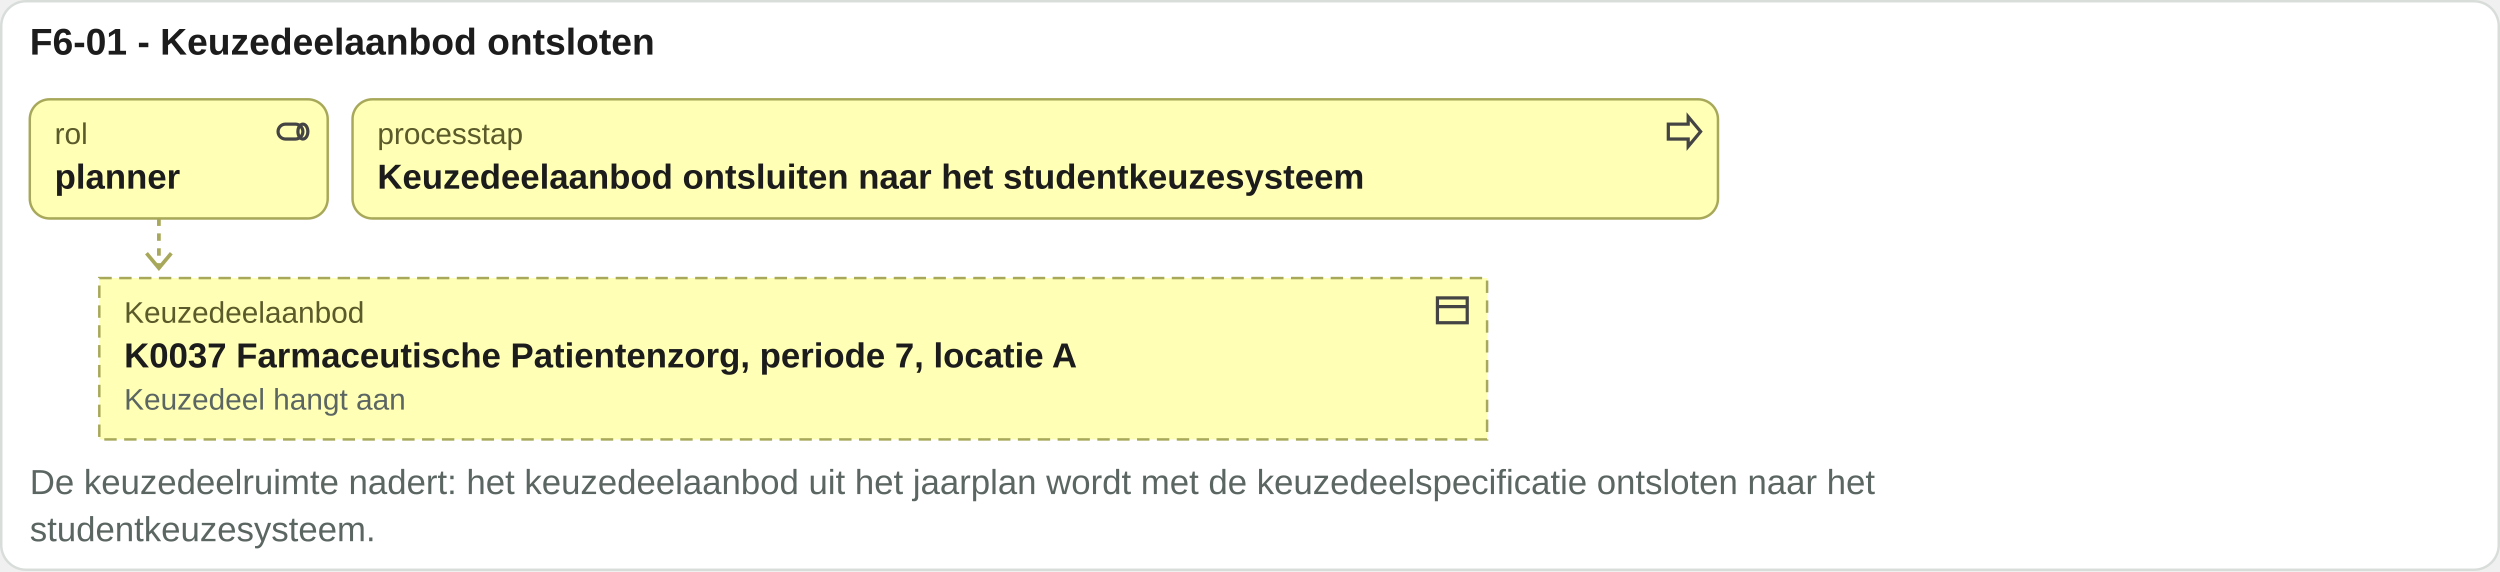
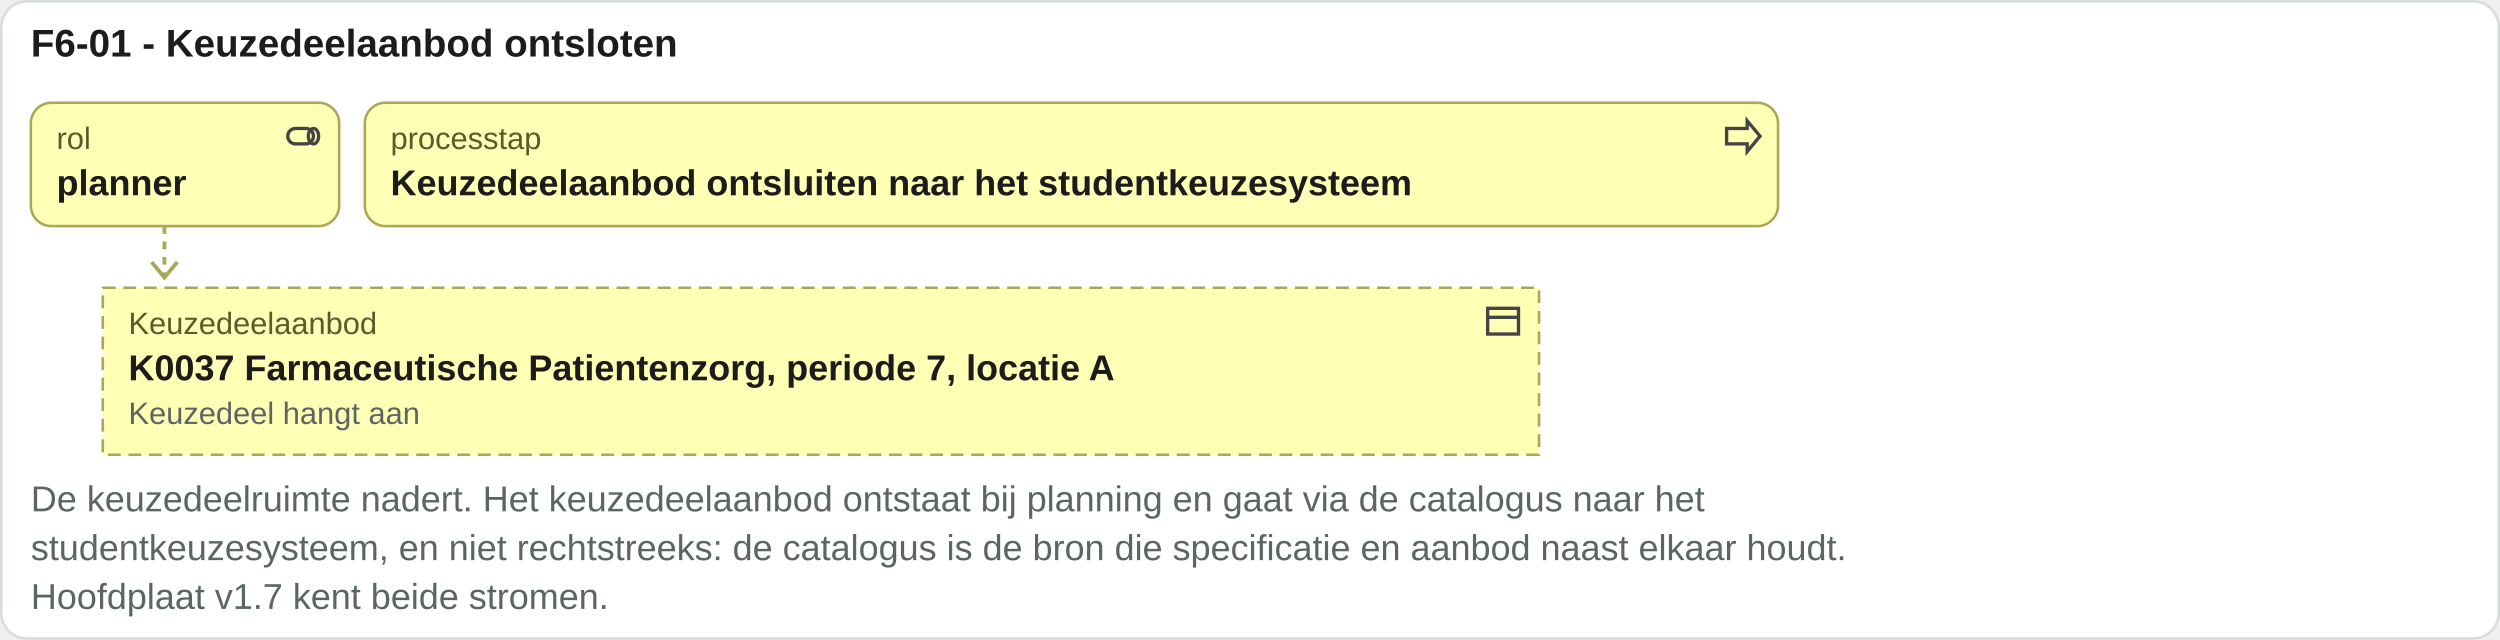
- <svg xmlns="http://www.w3.org/2000/svg" viewBox="0 0 1007 230" width="1007" height="230">
-   <rect x="0.5" y="0.5" width="1006" height="229" rx="10" fill="#ffffff" stroke="#d8ddda" />
+ <svg xmlns="http://www.w3.org/2000/svg" viewBox="0 0 973 249" width="973" height="249">
+   <rect x="0.5" y="0.5" width="972" height="248" rx="10" fill="#ffffff" stroke="#d8ddda" />
  <text x="12" y="22" font-family="Arial, Helvetica, sans-serif" font-size="15" font-weight="bold" fill="#1c1c1c" text-anchor="start">F6-01 - Keuzedeelaanbod ontsloten</text>
  <rect x="12" y="40" width="120" height="48" rx="8" fill="#ffffb5" stroke="#a8a85a" />
  <g transform="translate(110,45)" fill="none" stroke="#444" stroke-width="1.3">
    <rect x="2" y="5" width="10" height="6" rx="3" />
    <ellipse cx="12" cy="8" rx="2" ry="3" />
  </g>
  <text x="22" y="58" font-family="Arial, Helvetica, sans-serif" font-size="12" fill="#5a5a2a" text-anchor="start">rol</text>
  <text x="22" y="76" font-family="Arial, Helvetica, sans-serif" font-size="14" font-weight="bold" fill="#1c1c1c" text-anchor="start">planner</text>
  <rect x="142" y="40" width="550" height="48" rx="8" fill="#ffffb5" stroke="#a8a85a" />
  <g transform="translate(670,45)" fill="none" stroke="#444" stroke-width="1.3">
    <path d="M2 5h8V2l5 6-5 6v-3H2z" />
  </g>
  <text x="152" y="58" font-family="Arial, Helvetica, sans-serif" font-size="12" fill="#5a5a2a" text-anchor="start">processtap</text>
  <text x="152" y="76" font-family="Arial, Helvetica, sans-serif" font-size="14" font-weight="bold" fill="#1c1c1c" text-anchor="start">Keuzedeelaanbod ontsluiten naar het studentkeuzesysteem</text>
  <path d="M64 88 V108" stroke="#a8a85a" stroke-width="1.5" stroke-dasharray="3 3" />
  <path d="M59 102 l5 6 5 -6" fill="none" stroke="#a8a85a" stroke-width="1.5" />
  <rect x="40" y="112" width="559" height="65" rx="0" fill="#ffffb5" stroke="#a8a85a" stroke-dasharray="5 3" />
  <g transform="translate(577,117)" fill="none" stroke="#444" stroke-width="1.3">
    <rect x="2" y="3" width="12" height="10" />
    <path d="M2 6.5h12" />
  </g>
  <text x="50" y="130" font-family="Arial, Helvetica, sans-serif" font-size="12" fill="#5a5a2a" text-anchor="start">Keuzedeelaanbod</text>
  <text x="50" y="148" font-family="Arial, Helvetica, sans-serif" font-size="14" font-weight="bold" fill="#1c1c1c" text-anchor="start">K0037 Farmaceutische Patientenzorg, periode 7, locatie A</text>
  <text x="50" y="165" font-family="Arial, Helvetica, sans-serif" font-size="12" fill="#5b6663" text-anchor="start">Keuzedeel hangt aan</text>
-   <text x="12" y="199" font-family="Arial, Helvetica, sans-serif" font-size="14" fill="#5b6663" text-anchor="start">De keuzedeelruimte nadert: het keuzedeelaanbod uit het jaarplan wordt met de keuzedeelspecificatie ontsloten naar het</text>
-   <text x="12" y="218" font-family="Arial, Helvetica, sans-serif" font-size="14" fill="#5b6663" text-anchor="start">studentkeuzesysteem.</text>
+   <text x="12" y="199" font-family="Arial, Helvetica, sans-serif" font-size="14" fill="#5b6663" text-anchor="start">De keuzedeelruimte nadert. Het keuzedeelaanbod ontstaat bij planning en gaat via de catalogus naar het</text>
+   <text x="12" y="218" font-family="Arial, Helvetica, sans-serif" font-size="14" fill="#5b6663" text-anchor="start">studentkeuzesysteem, en niet rechtstreeks: de catalogus is de bron die specificatie en aanbod naast elkaar houdt.</text>
+   <text x="12" y="237" font-family="Arial, Helvetica, sans-serif" font-size="14" fill="#5b6663" text-anchor="start">Hoofdplaat v1.7 kent beide stromen.</text>
</svg>
